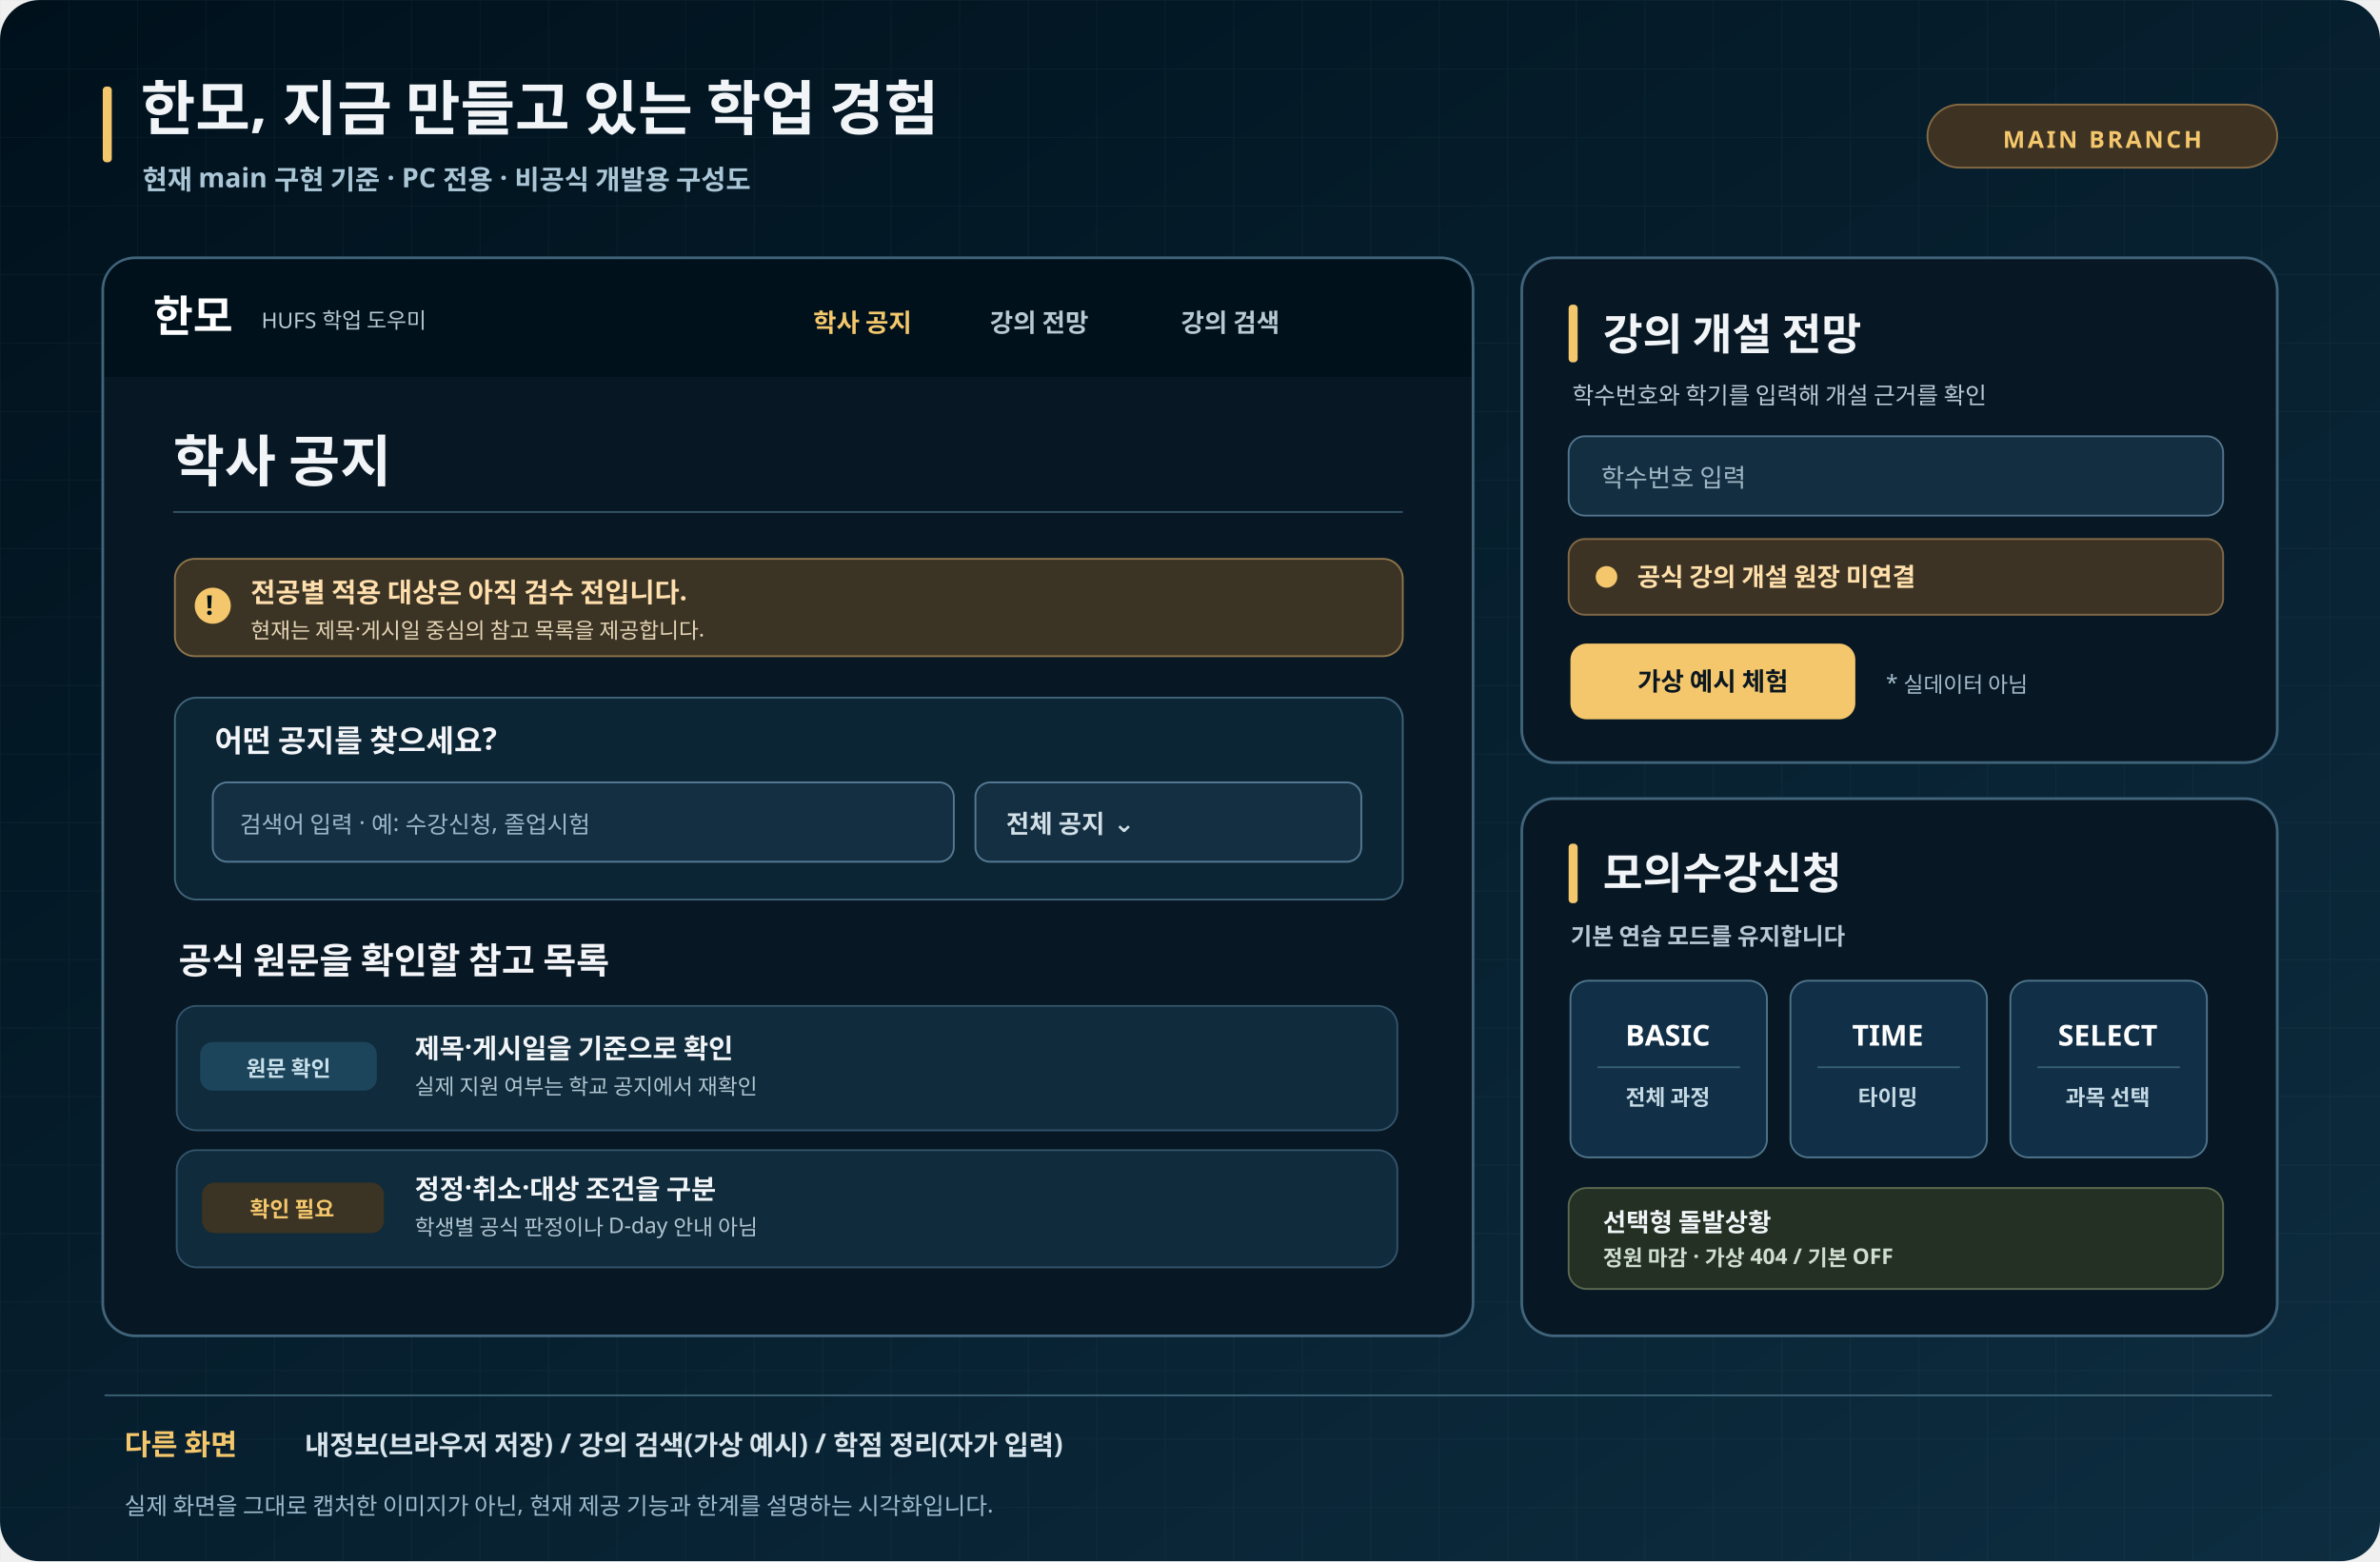
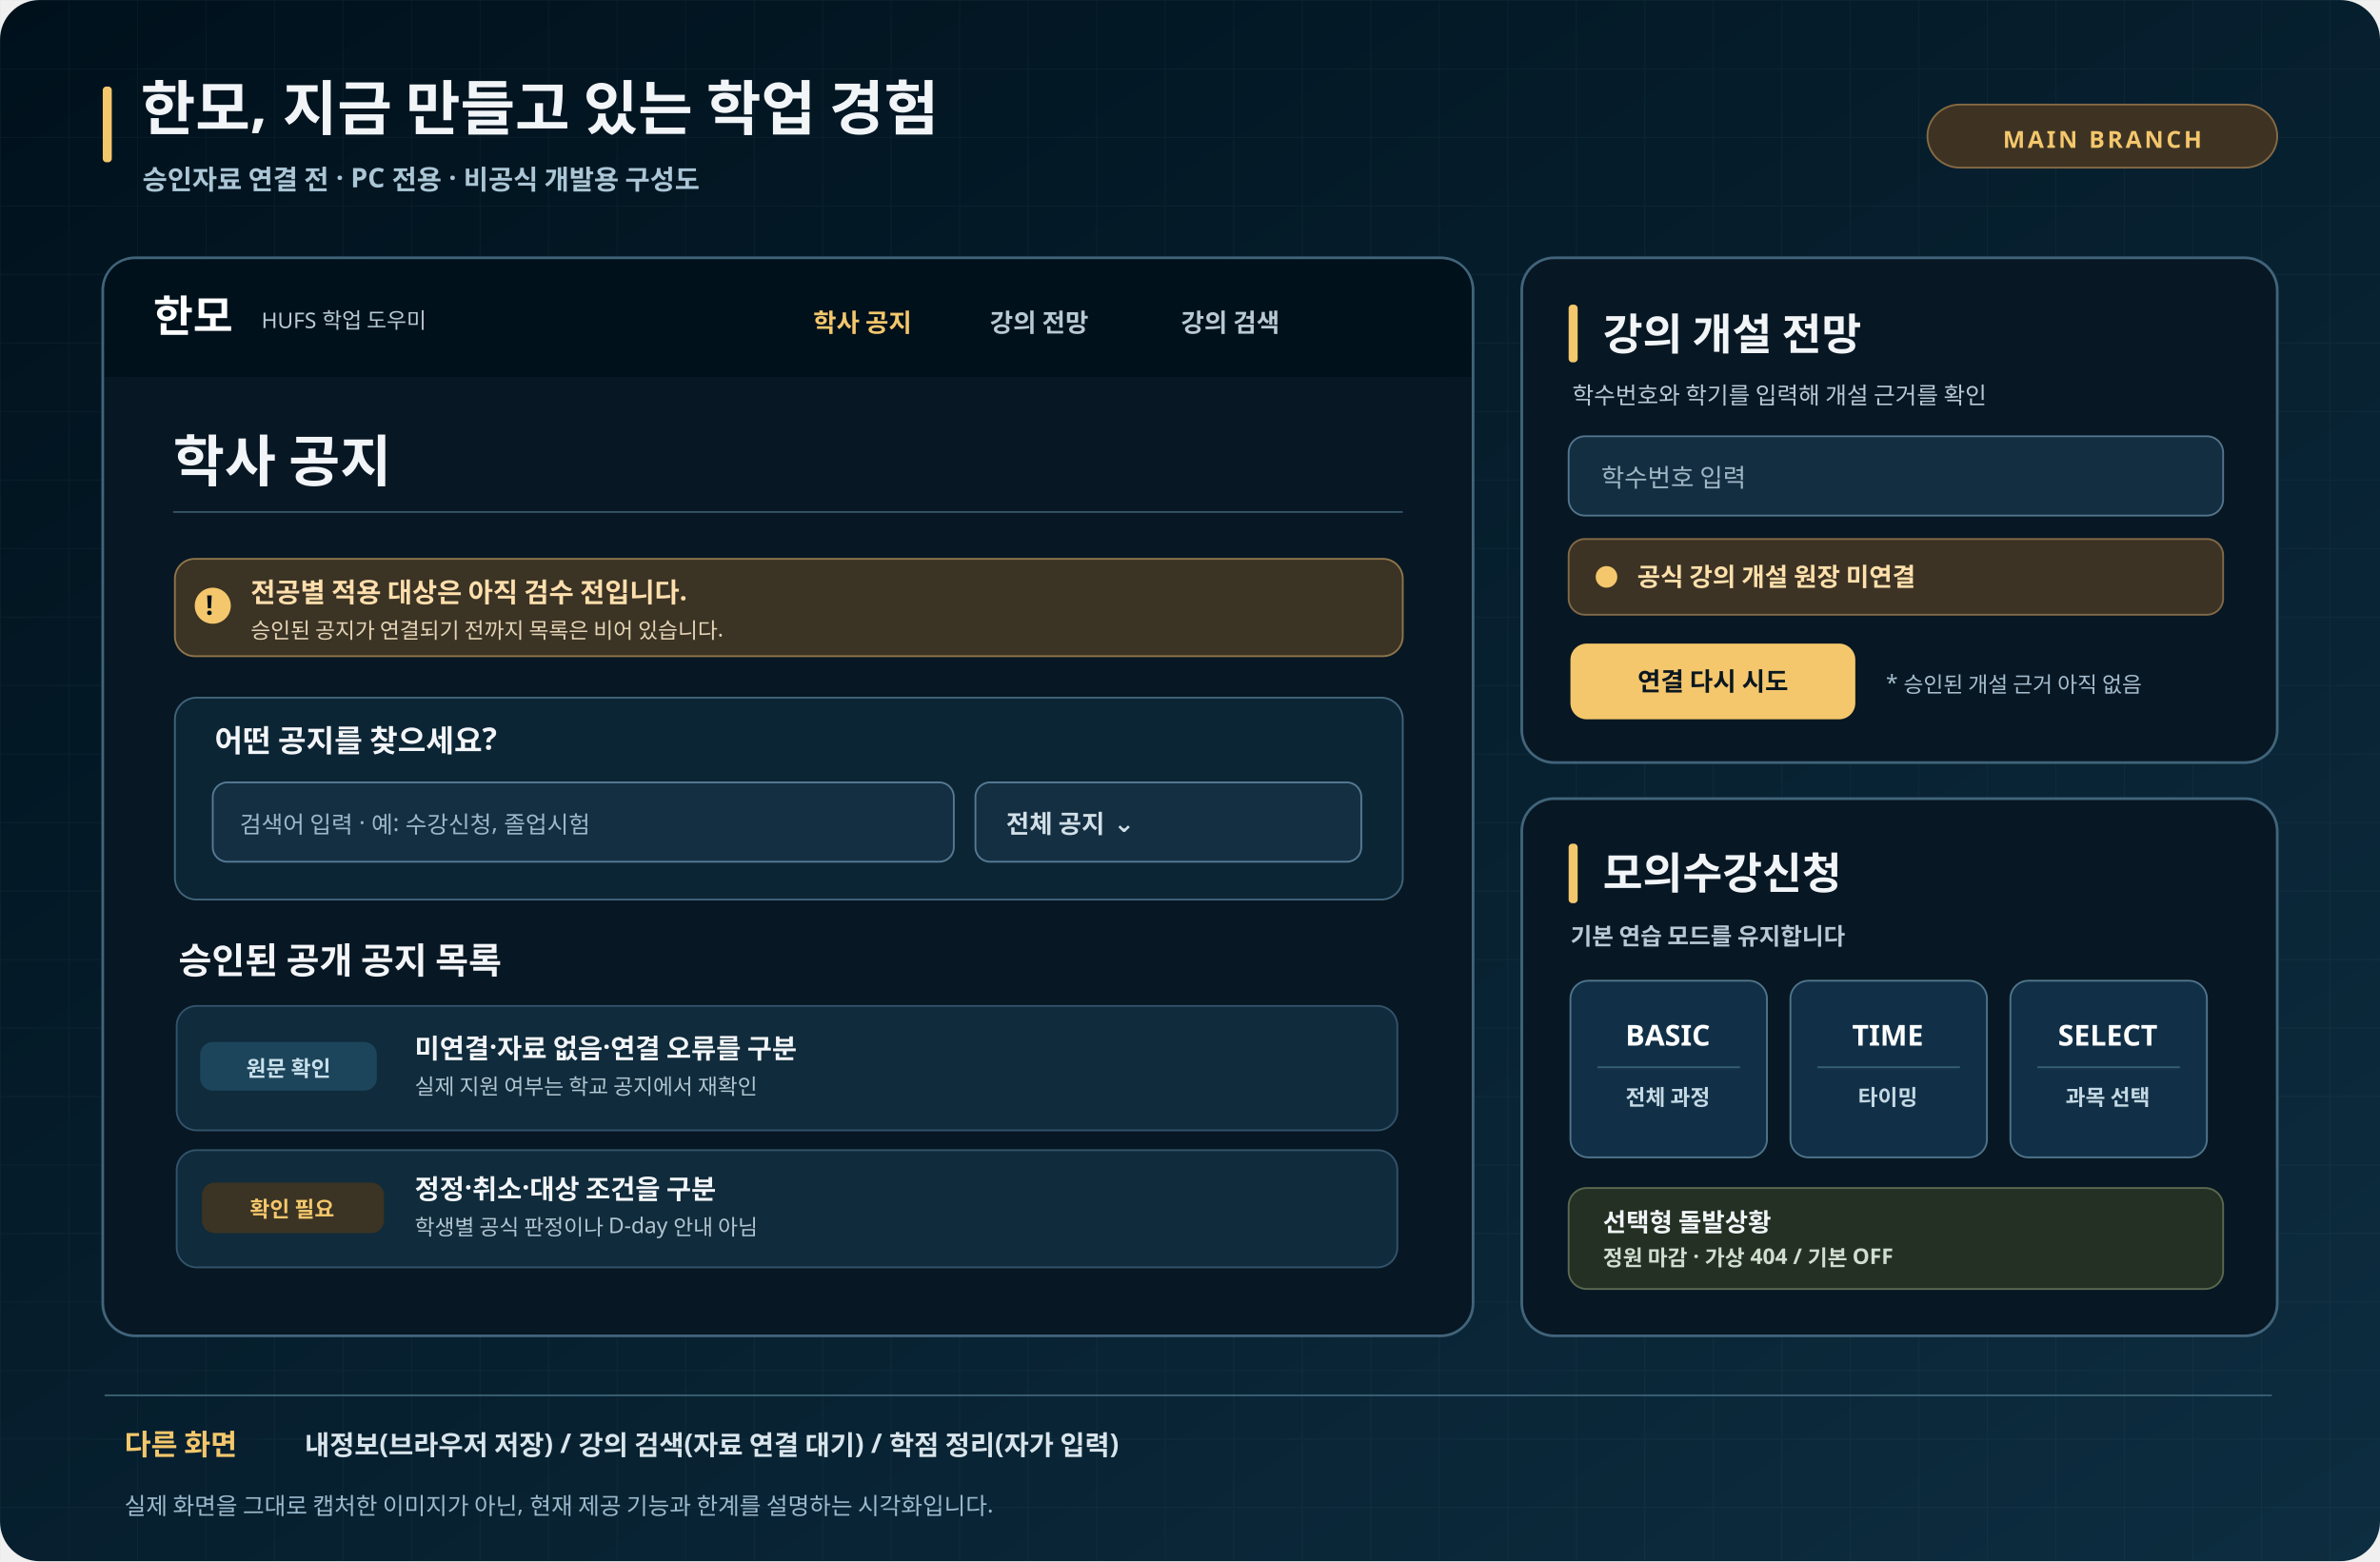
<svg xmlns="http://www.w3.org/2000/svg" width="1320" height="866" viewBox="0 0 1320 866" role="img" aria-labelledby="title desc">
  <defs>
    <linearGradient id="preview-bg" x1="0" y1="0" x2="1" y2="1">
      <stop offset="0" stop-color="#00111C" />
      <stop offset="1" stop-color="#0D2D40" />
    </linearGradient>
    <pattern id="preview-grid" width="38" height="38" patternUnits="userSpaceOnUse">
      <path d="M38 0H0V38" fill="none" stroke="#7CB6C6" stroke-opacity=".055" />
    </pattern>
  </defs>
  <g font-family="Noto Sans KR, Apple SD Gothic Neo, Malgun Gothic, sans-serif">
    <rect x="0" y="0" width="1320" height="866" rx="22" fill="url(#preview-bg)" stroke="none" stroke-width="1" />
    <rect x="0" y="0" width="1320" height="866" rx="0" fill="url(#preview-grid)" stroke="none" stroke-width="1" />
    <rect x="57" y="48" width="5" height="42" rx="2" fill="#F4C76C" stroke="none" stroke-width="1" />
    <text x="78" y="72" font-size="33" fill="#F2F5F8" font-weight="790">한모, 지금 만들고 있는 학업 경험</text>
-     <text x="79" y="105" font-size="15" fill="#ABC6D6" font-weight="560">현재 main 구현 기준  ·  PC 전용  ·  비공식 개발용 구성도</text>
+     <text x="79" y="105" font-size="15" fill="#ABC6D6" font-weight="560">승인자료 연결 전  ·  PC 전용  ·  비공식 개발용 구성도</text>
    <rect x="1069" y="58" width="194" height="35" rx="18" fill="#3E3323" stroke="#866A44" stroke-width="1" />
    <text x="1166" y="82" font-size="13" fill="#F4C76C" font-weight="770" text-anchor="middle" letter-spacing="1.5">MAIN BRANCH</text>
    <rect x="57" y="143" width="760" height="598" rx="18" fill="#071723" stroke="#41647A" stroke-width="1.5" />
    <rect x="58" y="144" width="758" height="65" rx="16" fill="#00111B" stroke="none" stroke-width="1" />
    <rect x="58" y="192" width="758" height="17" rx="0" fill="#00111B" stroke="none" stroke-width="1" />
    <text x="85" y="184" font-size="24" fill="#FFFFFF" font-weight="850">한모</text>
    <text x="145" y="182" font-size="12" fill="#B9C9D5" font-weight="450">HUFS 학업 도우미</text>
    <text x="451" y="184" font-size="14" fill="#F4C76C" font-weight="790">학사 공지</text>
    <text x="549" y="184" font-size="14" fill="#B8C9D5" font-weight="550">강의 전망</text>
    <text x="655" y="184" font-size="14" fill="#B8C9D5" font-weight="550">강의 검색</text>
    <text x="96" y="267" font-size="31" fill="#F2F5F8" font-weight="780">학사 공지</text>
    <line x1="96" y1="284" x2="778" y2="284" stroke="#34556A" stroke-width="1" />
    <rect x="97" y="310" width="681" height="54" rx="11" fill="#3B3324" stroke="#8F754B" stroke-width="1" />
    <circle cx="118" cy="336" r="10" fill="#F4C76C" />
    <text x="114" y="341" font-size="15" fill="#00111B" font-weight="900">!</text>
    <text x="139" y="334" font-size="15" fill="#FFDFAD" font-weight="700">전공별 적용 대상은 아직 검수 전입니다.</text>
-     <text x="139" y="354" font-size="12" fill="#E5D5B6" font-weight="500">현재는 제목·게시일 중심의 참고 목록을 제공합니다.</text>
+     <text x="139" y="354" font-size="12" fill="#E5D5B6" font-weight="500">승인된 공지가 연결되기 전까지 목록은 비어 있습니다.</text>
    <rect x="97" y="387" width="681" height="112" rx="12" fill="#0C2535" stroke="#41647A" stroke-width="1" />
    <text x="119" y="417" font-size="17" fill="#F3F5F8" font-weight="720">어떤 공지를 찾으세요?</text>
    <rect x="118" y="434" width="411" height="44" rx="8" fill="#142F42" stroke="#567A93" stroke-width="1" />
    <text x="133" y="462" font-size="13" fill="#9CB8C8" font-weight="450">검색어 입력  ·  예: 수강신청, 졸업시험</text>
    <rect x="541" y="434" width="214" height="44" rx="8" fill="#142F42" stroke="#567A93" stroke-width="1" />
    <text x="558" y="462" font-size="14" fill="#D1DFE7" font-weight="650">전체 공지   ⌄</text>
-     <text x="99" y="540" font-size="20" fill="#F3F5F8" font-weight="750">공식 원문을 확인할 참고 목록</text>
+     <text x="99" y="540" font-size="20" fill="#F3F5F8" font-weight="750">승인된 공개 공지 목록</text>
    <rect x="98" y="558" width="677" height="69" rx="11" fill="#102B3B" stroke="#32536B" stroke-width="1" />
    <rect x="111" y="578" width="98" height="27" rx="7" fill="#1C455C" stroke="none" stroke-width="1" />
    <text x="160" y="597" font-size="12" fill="#C9E0EA" font-weight="700" text-anchor="middle">원문 확인</text>
-     <text x="230" y="587" font-size="15" fill="#F2F5F8" font-weight="690">제목·게시일을 기준으로 확인</text>
+     <text x="230" y="587" font-size="15" fill="#F2F5F8" font-weight="690">미연결·자료 없음·연결 오류를 구분</text>
    <text x="230" y="607" font-size="12" fill="#AFC5D2" font-weight="500">실제 지원 여부는 학교 공지에서 재확인</text>
    <rect x="98" y="638" width="677" height="65" rx="11" fill="#102B3B" stroke="#32536B" stroke-width="1" />
    <rect x="112" y="656" width="101" height="28" rx="7" fill="#3B3323" stroke="none" stroke-width="1" />
    <text x="162" y="675" font-size="12" fill="#F4C76C" font-weight="730" text-anchor="middle">확인 필요</text>
    <text x="230" y="665" font-size="15" fill="#F2F5F8" font-weight="690">정정·취소·대상 조건을 구분</text>
    <text x="230" y="685" font-size="12" fill="#B1C5D2" font-weight="500">학생별 공식 판정이나 D-day 안내 아님</text>
    <rect x="844" y="143" width="419" height="280" rx="18" fill="#071723" stroke="#41647A" stroke-width="1.5" />
    <rect x="870" y="169" width="5" height="32" rx="2" fill="#F4C76C" stroke="none" stroke-width="1" />
    <text x="889" y="194" font-size="24" fill="#F2F5F8" font-weight="800">강의 개설 전망</text>
    <text x="872" y="224" font-size="13" fill="#B8C9D5" font-weight="530">학수번호와 학기를 입력해 개설 근거를 확인</text>
    <rect x="870" y="242" width="363" height="44" rx="9" fill="#142E41" stroke="#52748D" stroke-width="1" />
    <text x="888" y="270" font-size="14" fill="#9FB7C5" font-weight="500">학수번호 입력</text>
    <rect x="870" y="299" width="363" height="42" rx="9" fill="#3D3325" stroke="#826947" stroke-width="1" />
    <circle cx="891" cy="320" r="6" fill="#F4C76C" />
    <text x="908" y="325" font-size="14" fill="#FFE0AB" font-weight="730">공식 강의 개설 원장 미연결</text>
    <rect x="871" y="357" width="158" height="42" rx="9" fill="#F4C76C" stroke="none" stroke-width="1" />
-     <text x="950" y="383" font-size="14" fill="#0B1720" font-weight="800" text-anchor="middle">가상 예시 체험</text>
-     <text x="1046" y="383" font-size="12" fill="#A6BECF" font-weight="530">* 실데이터 아님</text>
+     <text x="950" y="383" font-size="14" fill="#0B1720" font-weight="800" text-anchor="middle">연결 다시 시도</text>
+     <text x="1046" y="383" font-size="12" fill="#A6BECF" font-weight="530">* 승인된 개설 근거 아직 없음</text>
    <rect x="844" y="443" width="419" height="298" rx="18" fill="#071723" stroke="#41647A" stroke-width="1.5" />
    <rect x="870" y="468" width="5" height="33" rx="2" fill="#F4C76C" stroke="none" stroke-width="1" />
    <text x="889" y="493" font-size="24" fill="#F2F5F8" font-weight="800">모의수강신청</text>
    <text x="871" y="524" font-size="13" fill="#B8C9D5" font-weight="550">기본 연습 모드를 유지합니다</text>
    <rect x="871" y="544" width="109" height="98" rx="10" fill="#113047" stroke="#4F748A" stroke-width="1" />
    <text x="925" y="580" font-size="16" fill="#FFFFFF" font-weight="820" text-anchor="middle">BASIC</text>
    <line x1="886" y1="592" x2="965" y2="592" stroke="#365F76" stroke-width="1" />
    <text x="925" y="613" font-size="12" fill="#C4D9E4" font-weight="580" text-anchor="middle">전체 과정</text>
    <rect x="993" y="544" width="109" height="98" rx="10" fill="#113047" stroke="#4F748A" stroke-width="1" />
    <text x="1047" y="580" font-size="16" fill="#FFFFFF" font-weight="820" text-anchor="middle">TIME</text>
    <line x1="1008" y1="592" x2="1087" y2="592" stroke="#365F76" stroke-width="1" />
    <text x="1047" y="613" font-size="12" fill="#C4D9E4" font-weight="580" text-anchor="middle">타이밍</text>
    <rect x="1115" y="544" width="109" height="98" rx="10" fill="#113047" stroke="#4F748A" stroke-width="1" />
    <text x="1169" y="580" font-size="16" fill="#FFFFFF" font-weight="820" text-anchor="middle">SELECT</text>
    <line x1="1130" y1="592" x2="1209" y2="592" stroke="#365F76" stroke-width="1" />
    <text x="1169" y="613" font-size="12" fill="#C4D9E4" font-weight="580" text-anchor="middle">과목 선택</text>
    <rect x="870" y="659" width="363" height="56" rx="10" fill="#233023" stroke="#5B6850" stroke-width="1" />
    <text x="889" y="683" font-size="14" fill="#F2F5F8" font-weight="740">선택형 돌발상황</text>
    <text x="889" y="702" font-size="12" fill="#CFDECE" font-weight="550">정원 마감 · 가상 404 / 기본 OFF</text>
    <line x1="58" y1="774" x2="1260" y2="774" stroke="#3B6074" stroke-width="1" />
    <text x="69" y="807" font-size="16" fill="#F4C76C" font-weight="760">다른 화면</text>
-     <text x="169" y="807" font-size="15" fill="#D9E5EC" font-weight="600">내정보(브라우저 저장)   /   강의 검색(가상 예시)   /   학점 정리(자가 입력)</text>
+     <text x="169" y="807" font-size="15" fill="#D9E5EC" font-weight="600">내정보(브라우저 저장)   /   강의 검색(자료 연결 대기)   /   학점 정리(자가 입력)</text>
    <text x="69" y="840" font-size="13" fill="#9CBACD" font-weight="500">실제 화면을 그대로 캡처한 이미지가 아닌, 현재 제공 기능과 한계를 설명하는 시각화입니다.</text>
  </g>
</svg>
